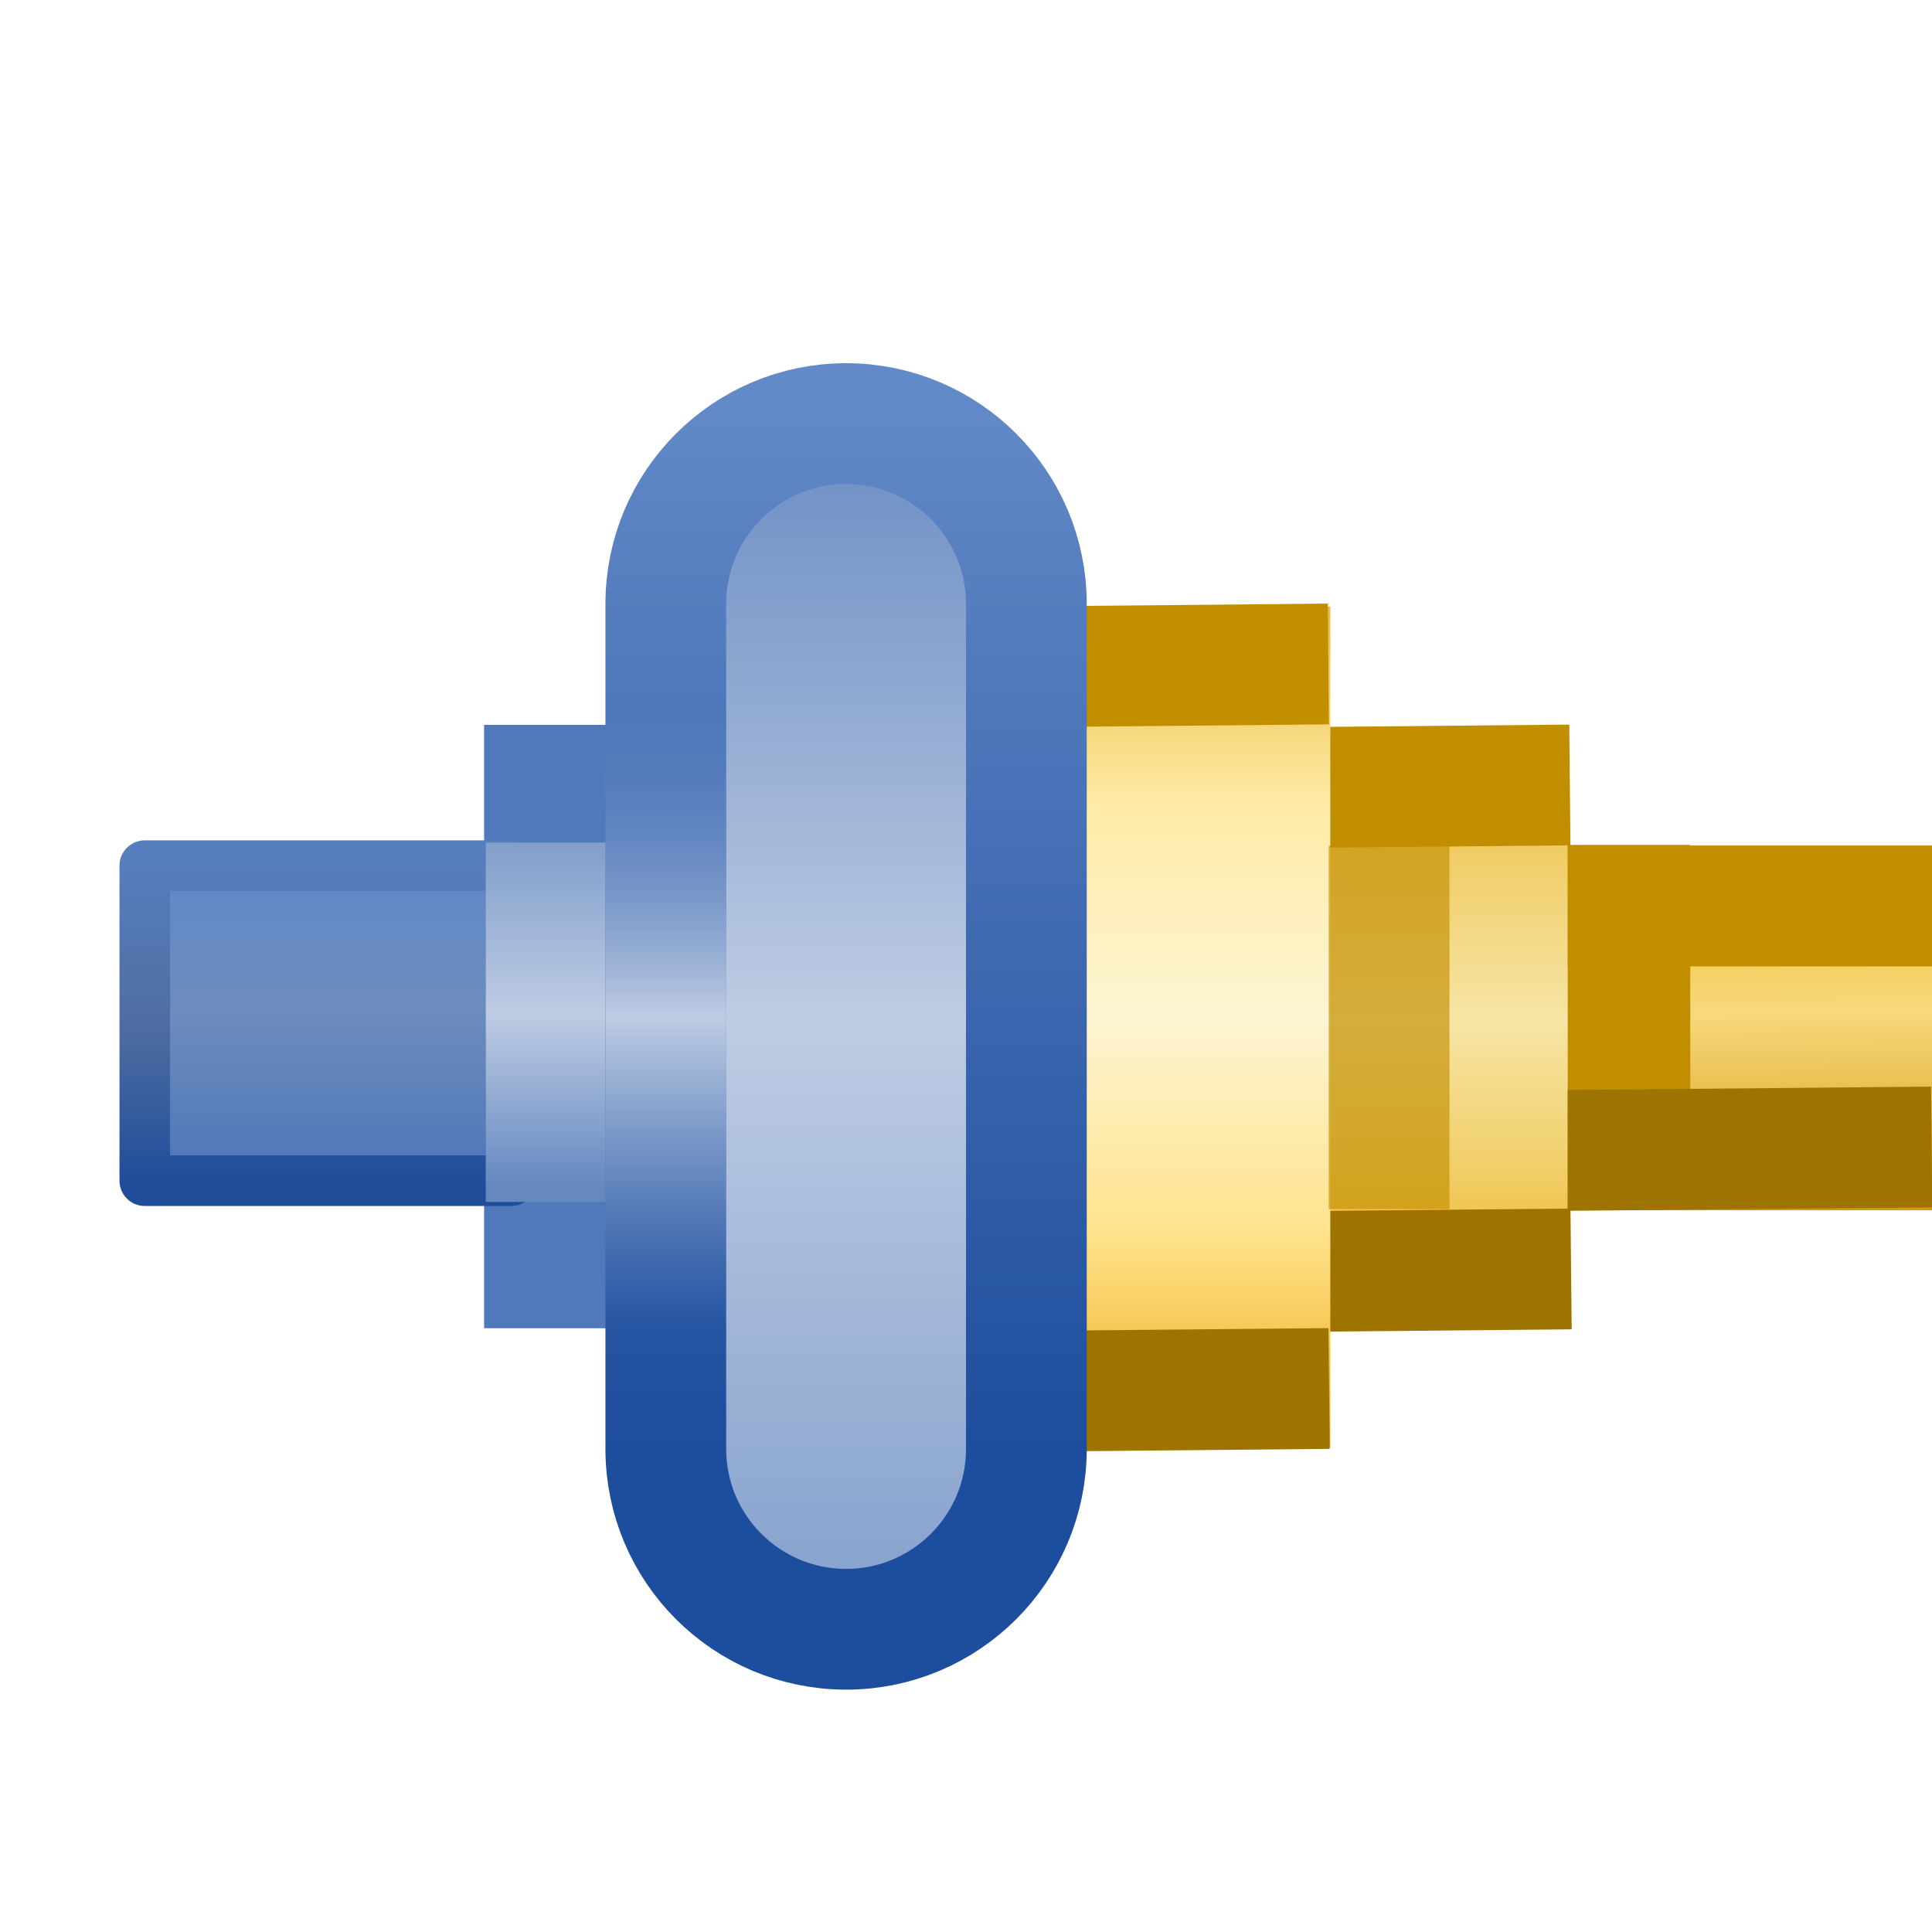
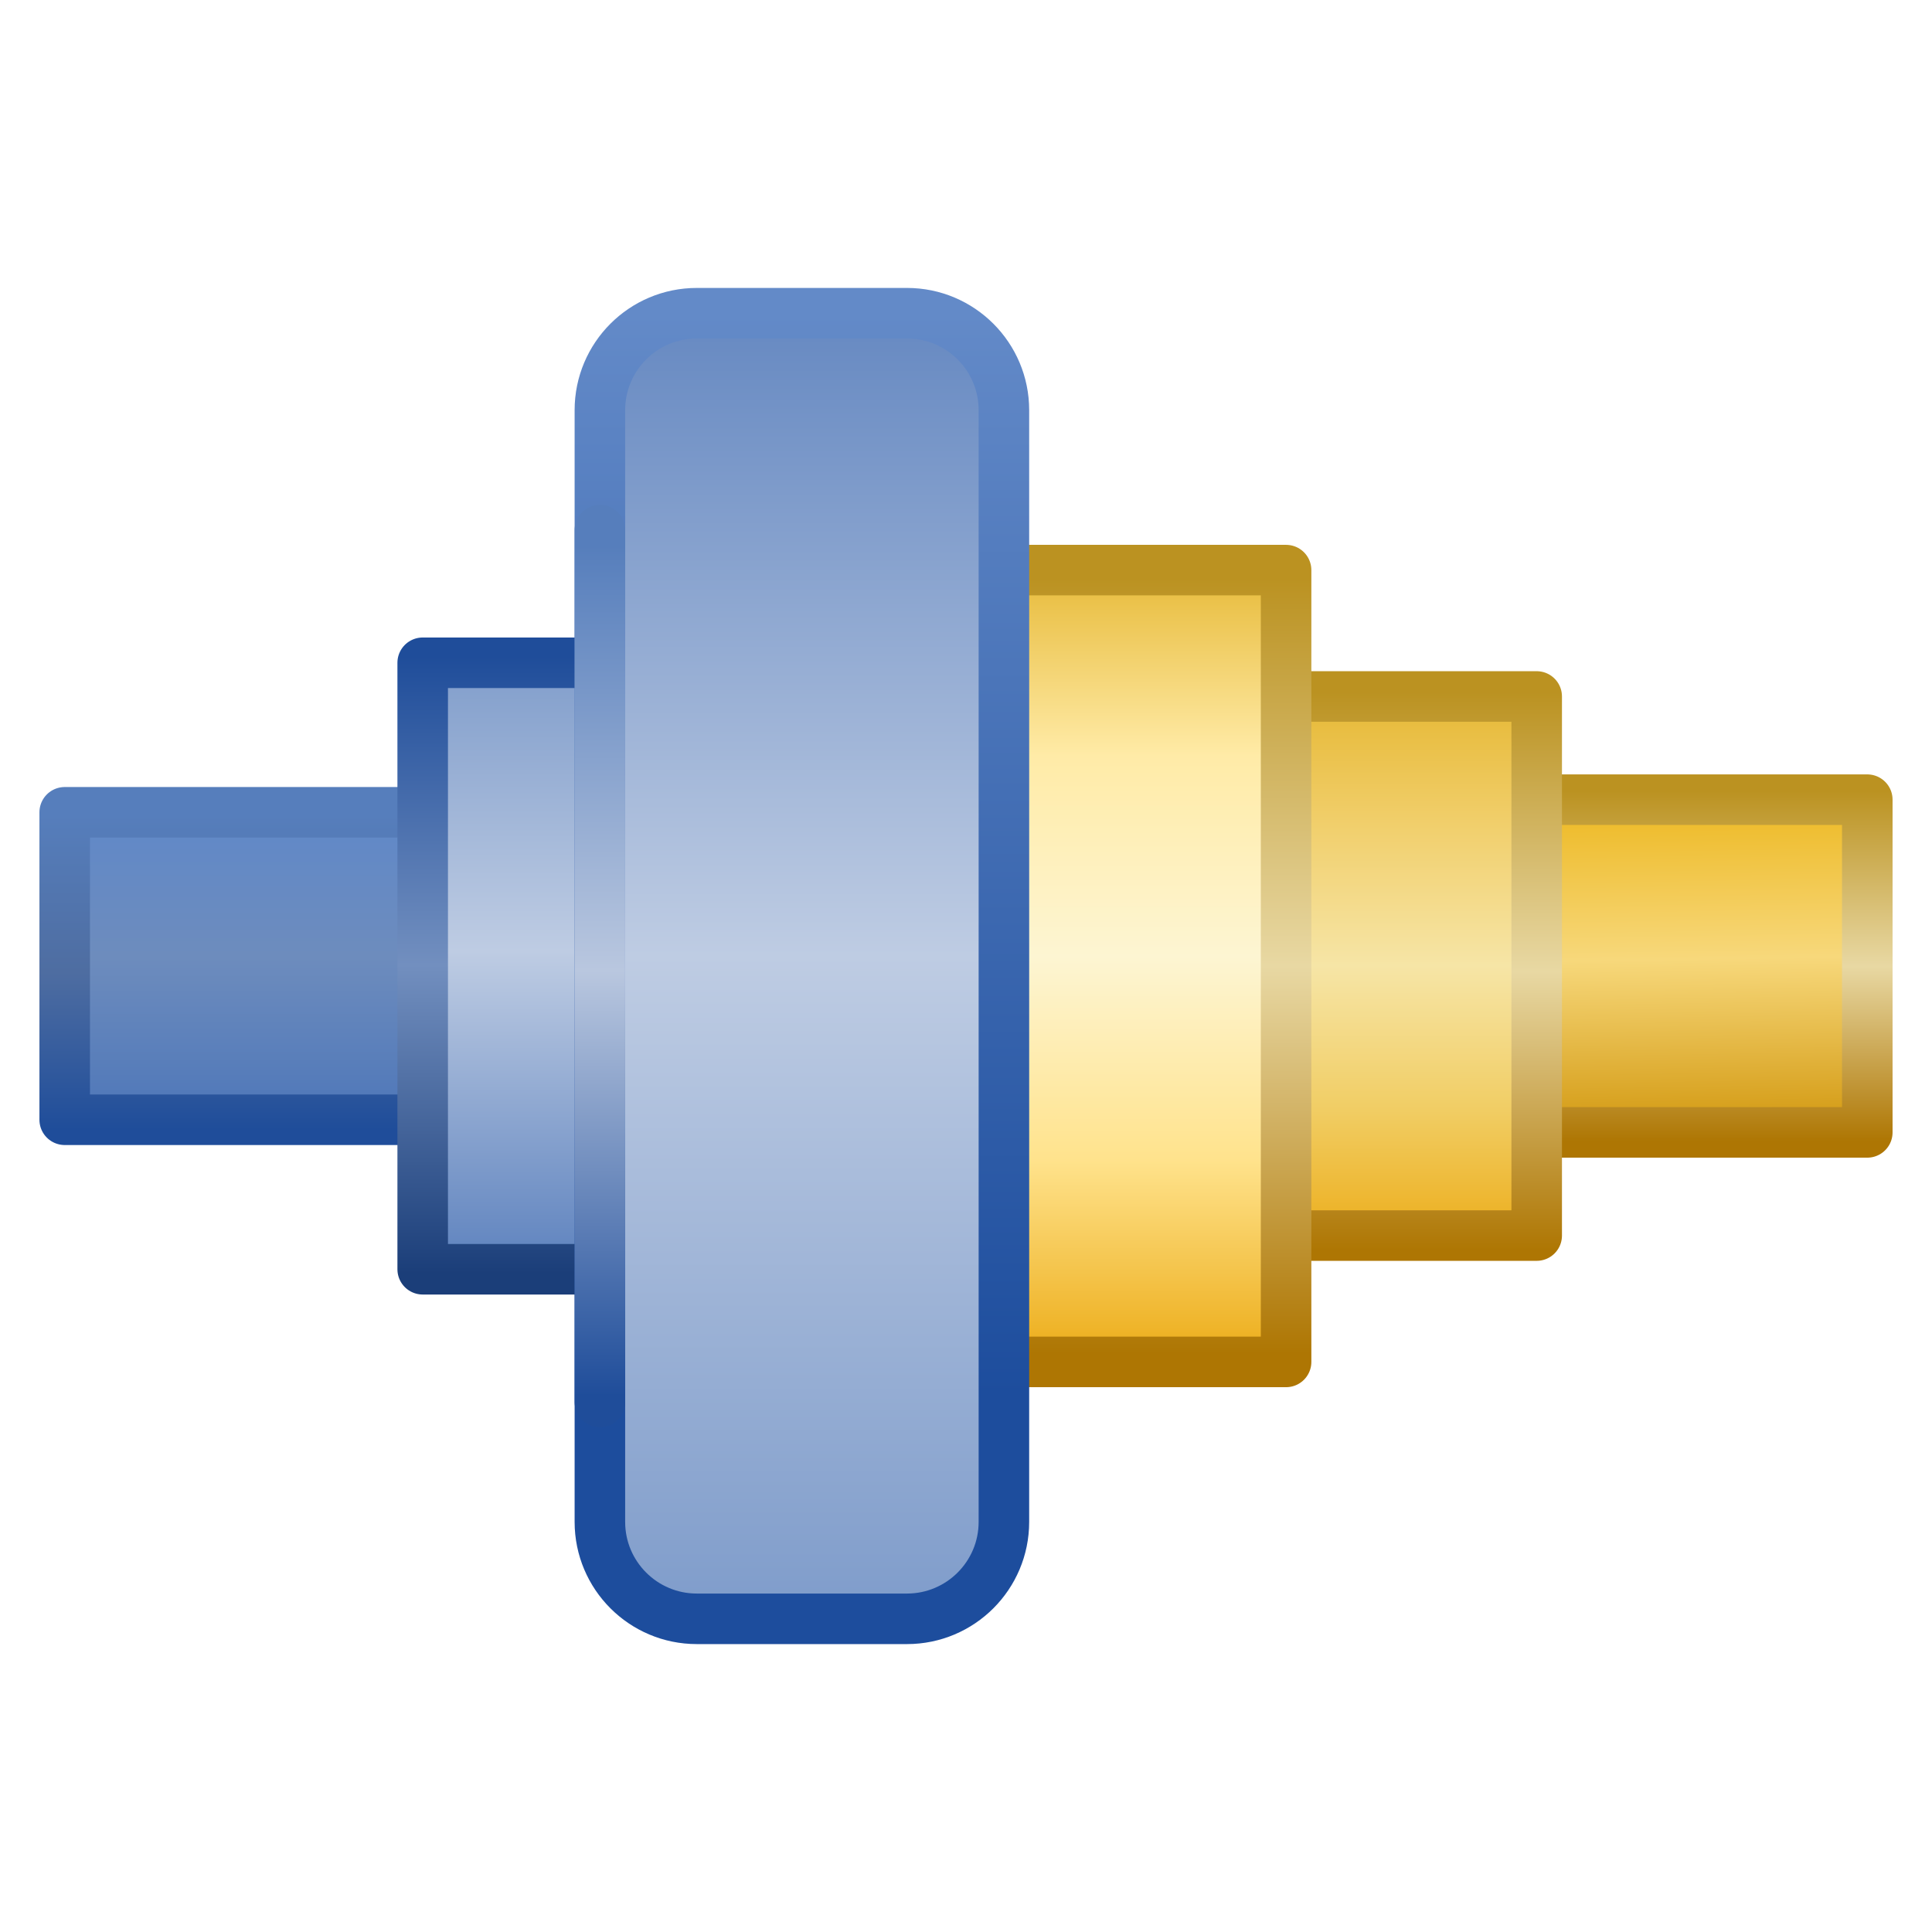
<svg xmlns="http://www.w3.org/2000/svg" xmlns:xlink="http://www.w3.org/1999/xlink" width="16" height="16" id="svg2" version="1.1">
  <defs id="defs4">
-     <linearGradient id="linearGradient4284">
-       <stop id="stop4286" offset="0" style="stop-color:#6588c1;stop-opacity:0" />
-       <stop style="stop-color:#becce3;stop-opacity:1" offset="0.5" id="stop4288" />
-       <stop id="stop4290" offset="1" style="stop-color:#809dcb;stop-opacity:0" />
-     </linearGradient>
-     <linearGradient xlink:href="#linearGradient10448-9-7-0-5" id="linearGradient10770-6" gradientUnits="userSpaceOnUse" gradientTransform="matrix(0.289844,0,0,0.3243228,-81.60815,874.9195)" x1="324.16" y1="529.301" x2="323.983" y2="518.282" />
+     <linearGradient xlink:href="#linearGradient10448-9-7-0-5" id="linearGradient10770-6" gradientUnits="userSpaceOnUse" gradientTransform="translate(7.875,2.6171875e-6)" x1="324.16" y1="529.301" x2="323.983" y2="518.282" />
    <linearGradient id="linearGradient10448-9-7-0-5">
      <stop style="stop-color:#cf9307;stop-opacity:1" offset="0" id="stop10450-3-5-6-7" />
      <stop id="stop10456-4-1-5-3" offset="0.5" style="stop-color:#f7d87b;stop-opacity:1" />
      <stop style="stop-color:#ebb313;stop-opacity:1" offset="1" id="stop10452-22-7-8-4" />
    </linearGradient>
+     <linearGradient xlink:href="#linearGradient10440-1-0-0-3" id="linearGradient10772-9" gradientUnits="userSpaceOnUse" gradientTransform="translate(7.875,2.6171875e-6)" x1="334.375" y1="529.065" x2="334.375" y2="518.674" />
    <linearGradient id="linearGradient10440-1-0-0-3">
      <stop style="stop-color:#ae7603;stop-opacity:1;" offset="0" id="stop10442-43-2-0-9" />
      <stop id="stop10521-1-2-5-3" offset="0.5" style="stop-color:#e8d8a3;stop-opacity:1" />
      <stop style="stop-color:#bb9221;stop-opacity:1" offset="1" id="stop10444-3-4-0-4" />
    </linearGradient>
-     <linearGradient xlink:href="#linearGradient10748-8" id="linearGradient10774-5" gradientUnits="userSpaceOnUse" gradientTransform="matrix(0.2964796,0,0,0.3039015,-83.81694,885.6131)" x1="324.16" y1="532.156" x2="324.16" y2="515.539" />
+     <linearGradient xlink:href="#linearGradient10748-8" id="linearGradient10774-5" gradientUnits="userSpaceOnUse" gradientTransform="translate(7.4375,2.6171875e-6)" x1="324.16" y1="532.156" x2="324.16" y2="515.539" />
    <linearGradient id="linearGradient10748-8">
      <stop id="stop10750-5" offset="0" style="stop-color:#ecac18;stop-opacity:1" />
      <stop style="stop-color:#f1ce66;stop-opacity:1" offset="0.25" id="stop10752-8" />
      <stop style="stop-color:#f6e5a6;stop-opacity:1" offset="0.5" id="stop10754-8" />
      <stop id="stop10756-4" offset="0.75" style="stop-color:#f1cf6c;stop-opacity:1" />
      <stop id="stop10758-7" offset="1" style="stop-color:#e5b630;stop-opacity:1" />
    </linearGradient>
+     <linearGradient xlink:href="#linearGradient10440-1-3-4" id="linearGradient10776-2" gradientUnits="userSpaceOnUse" gradientTransform="translate(7.4375,2.6171875e-6)" x1="334.375" y1="532.302" x2="334.375" y2="515.736" />
    <linearGradient id="linearGradient10440-1-3-4">
      <stop style="stop-color:#ae7603;stop-opacity:1;" offset="0" id="stop10442-43-0-5" />
      <stop id="stop10521-1-4-7" offset="0.5" style="stop-color:#e8d8a3;stop-opacity:1" />
      <stop style="stop-color:#bb9221;stop-opacity:1" offset="1" id="stop10444-3-2-0" />
    </linearGradient>
-     <linearGradient xlink:href="#linearGradient10448-90" id="linearGradient10778-6" gradientUnits="userSpaceOnUse" x1="324.16" y1="535.529" x2="324.16" y2="511.665" gradientTransform="matrix(0.300396,0,0,0.2963202,-87.12885,889.6357)" />
+     <linearGradient xlink:href="#linearGradient10448-90" id="linearGradient10778-6" gradientUnits="userSpaceOnUse" x1="324.16" y1="535.529" x2="324.16" y2="511.665" />
    <linearGradient id="linearGradient10448-90">
      <stop style="stop-color:#ecac18;stop-opacity:1" offset="0" id="stop10450-0" />
      <stop id="stop10458-2" offset="0.25" style="stop-color:#ffe38d;stop-opacity:1" />
      <stop id="stop10456-96" offset="0.5" style="stop-color:#fdf5d2;stop-opacity:1" />
      <stop style="stop-color:#ffeba7;stop-opacity:1" offset="0.75" id="stop10460-3" />
      <stop style="stop-color:#e5b630;stop-opacity:1" offset="1" id="stop10452-1" />
    </linearGradient>
+     <linearGradient xlink:href="#linearGradient10440-18" id="linearGradient10780-5" gradientUnits="userSpaceOnUse" x1="334.375" y1="535.362" x2="334.375" y2="512.362" />
    <linearGradient id="linearGradient10440-18">
      <stop style="stop-color:#ae7603;stop-opacity:1;" offset="0" id="stop10442-8" />
      <stop id="stop10521-7" offset="0.5" style="stop-color:#e8d8a3;stop-opacity:1" />
      <stop style="stop-color:#bb9221;stop-opacity:1" offset="1" id="stop10444-0" />
    </linearGradient>
-     <linearGradient xlink:href="#linearGradient10414-9" id="linearGradient10782-3" gradientUnits="userSpaceOnUse" x1="298.343" y1="528.105" x2="298.343" y2="519.089" gradientTransform="matrix(0.279033,0,0,0.279033,-80.3835,898.6293)" />
+     <linearGradient xlink:href="#linearGradient10414-9" id="linearGradient10782-3" gradientUnits="userSpaceOnUse" x1="298.343" y1="528.105" x2="298.343" y2="519.089" />
    <linearGradient id="linearGradient10414-9">
      <stop style="stop-color:#5078b9;stop-opacity:1;" offset="0" id="stop10416-3" />
      <stop id="stop10422-8" offset="0.5" style="stop-color:#6d8cbd;stop-opacity:1" />
      <stop style="stop-color:#5f88c9;stop-opacity:1" offset="1" id="stop10418-4" />
    </linearGradient>
-     <linearGradient xlink:href="#linearGradient10432-3" id="linearGradient10784-2" gradientUnits="userSpaceOnUse" x1="289.812" y1="528.738" x2="289.812" y2="519.362" gradientTransform="matrix(0.279033,0,0,0.279033,-80.3835,898.6293)" />
+     <linearGradient xlink:href="#linearGradient10432-3" id="linearGradient10784-2" gradientUnits="userSpaceOnUse" x1="289.812" y1="528.738" x2="289.812" y2="519.362" />
    <linearGradient id="linearGradient10432-3">
      <stop id="stop10434-4" offset="0" style="stop-color:#1f4d9a;stop-opacity:1" />
      <stop style="stop-color:#4e6da1;stop-opacity:1" offset="0.5" id="stop10436-2" />
      <stop id="stop10438-9" offset="1" style="stop-color:#567ebc;stop-opacity:1" />
    </linearGradient>
-     <linearGradient xlink:href="#linearGradient10157-6" id="linearGradient10786-1" gradientUnits="userSpaceOnUse" x1="306.051" y1="532.082" x2="306.051" y2="514.758" gradientTransform="matrix(0.2899554,0,0,0.1653178,-83.83359,958.2239)" />
+     <linearGradient xlink:href="#linearGradient10157-6" id="linearGradient10786-1" gradientUnits="userSpaceOnUse" x1="306.051" y1="532.082" x2="306.051" y2="514.758" />
    <linearGradient id="linearGradient10157-6">
      <stop style="stop-color:#6588c1;stop-opacity:1" offset="0" id="stop10159-5" />
      <stop id="stop10165-9" offset="0.5" style="stop-color:#becce3;stop-opacity:1" />
      <stop style="stop-color:#809dcb;stop-opacity:1" offset="1" id="stop10161-55" />
    </linearGradient>
+     <linearGradient xlink:href="#linearGradient10396-5" id="linearGradient10788-7" gradientUnits="userSpaceOnUse" x1="302.312" y1="532.987" x2="302.312" y2="514.675" />
    <linearGradient id="linearGradient10396-5">
      <stop style="stop-color:#1b3e79;stop-opacity:1;" offset="0" id="stop10398-7" />
      <stop id="stop10404-9" offset="0.5" style="stop-color:#728fbf;stop-opacity:1" />
      <stop style="stop-color:#1f4d9a;stop-opacity:1" offset="1" id="stop10400-9" />
    </linearGradient>
-     <linearGradient xlink:href="#linearGradient10157-2-5" id="linearGradient10790-8" gradientUnits="userSpaceOnUse" gradientTransform="matrix(0.2792979,0,0,0.274553,-80.46675,901.0646)" x1="305" y1="504.362" x2="305" y2="542.739" />
+     <linearGradient xlink:href="#linearGradient10157-2-5" id="linearGradient10790-8" gradientUnits="userSpaceOnUse" gradientTransform="translate(0,2.6171875e-6)" x1="305" y1="504.362" x2="305" y2="542.739" />
    <linearGradient id="linearGradient10157-2-5">
      <stop style="stop-color:#6588c1;stop-opacity:1" offset="0" id="stop10159-8-3" />
      <stop id="stop10165-3-9" offset="0.5" style="stop-color:#becce3;stop-opacity:1" />
      <stop style="stop-color:#809dcb;stop-opacity:1" offset="1" id="stop10161-5-0" />
    </linearGradient>
-     <linearGradient xlink:href="#linearGradient10149-39-0" id="linearGradient10792-6" gradientUnits="userSpaceOnUse" gradientTransform="matrix(0.2792979,0,0,0.274553,-80.46675,901.0646)" x1="322.875" y1="536.612" x2="322.875" y2="504.448" />
+     <linearGradient xlink:href="#linearGradient10149-39-0" id="linearGradient10792-6" gradientUnits="userSpaceOnUse" gradientTransform="translate(0,2.6171875e-6)" x1="322.875" y1="536.612" x2="322.875" y2="504.448" />
    <linearGradient id="linearGradient10149-39-0">
      <stop style="stop-color:#1d4d9d;stop-opacity:1" offset="0" id="stop10151-3-0" />
      <stop style="stop-color:#638ac8;stop-opacity:1" offset="1" id="stop10153-72-3" />
    </linearGradient>
    <linearGradient id="linearGradient10149-6-5-4">
      <stop style="stop-color:#1f4d9a;stop-opacity:1" offset="0" id="stop10151-5-7-2" />
      <stop id="stop10394-3" offset="0.5" style="stop-color:#b9c7df;stop-opacity:1" />
      <stop style="stop-color:#567ebc;stop-opacity:1" offset="1" id="stop10153-8-1-2" />
    </linearGradient>
-     <linearGradient xlink:href="#linearGradient4284" id="linearGradient10790-8-2" gradientUnits="userSpaceOnUse" gradientTransform="matrix(0.09367554,0,0,0.1648751,-23.82373,957.457)" x1="305" y1="513.878" x2="305" y2="545.352" />
+     <linearGradient y2="511.385" x2="322.875" y1="536.612" x1="322.875" gradientTransform="translate(0.8838835,2.6171875e-6)" gradientUnits="userSpaceOnUse" id="linearGradient5349" xlink:href="#linearGradient10149-6-5-4" />
  </defs>
  <g id="layer1" style="display:inline" transform="translate(0,-1036.362)">
-     <rect style="fill:url(#linearGradient10770-6);fill-opacity:1;stroke:none;stroke-width:1.5;stroke-linecap:round;stroke-linejoin:round;stroke-miterlimit:4;stroke-dasharray:none;stroke-dashoffset:0;stroke-opacity:1" id="rect10007-0-74-2-7-6" width="5.865" height="3.021" x="10.137" y="1043.364" rx="0" ry="0" />
-     <path style="color:#000000;font-style:normal;font-variant:normal;font-weight:normal;font-stretch:normal;font-size:medium;line-height:normal;font-family:sans-serif;text-indent:0;text-align:start;text-decoration:none;text-decoration-line:none;text-decoration-style:solid;text-decoration-color:#000000;letter-spacing:normal;word-spacing:normal;text-transform:none;direction:ltr;block-progression:tb;writing-mode:lr-tb;baseline-shift:baseline;text-anchor:start;white-space:normal;clip-rule:nonzero;display:inline;overflow:visible;visibility:visible;opacity:1;isolation:auto;mix-blend-mode:normal;color-interpolation:sRGB;color-interpolation-filters:linearRGB;solid-color:#000000;solid-opacity:1;fill:#c18e00;fill-opacity:1;fill-rule:evenodd;stroke:none;stroke-width:1px;stroke-linecap:butt;stroke-linejoin:miter;stroke-miterlimit:4;stroke-dasharray:none;stroke-dashoffset:0;stroke-opacity:1;color-rendering:auto;image-rendering:auto;shape-rendering:auto;text-rendering:auto;enable-background:accumulate" d="m 12.648,1043.365 0,1 3.352,0 0,-1 -3.352,0 z" id="path4313-8-8" />
-     <path style="color:#000000;font-style:normal;font-variant:normal;font-weight:normal;font-stretch:normal;font-size:medium;line-height:normal;font-family:sans-serif;text-indent:0;text-align:start;text-decoration:none;text-decoration-line:none;text-decoration-style:solid;text-decoration-color:#000000;letter-spacing:normal;word-spacing:normal;text-transform:none;direction:ltr;block-progression:tb;writing-mode:lr-tb;baseline-shift:baseline;text-anchor:start;white-space:normal;clip-rule:nonzero;display:inline;overflow:visible;visibility:visible;opacity:1;isolation:auto;mix-blend-mode:normal;color-interpolation:sRGB;color-interpolation-filters:linearRGB;solid-color:#000000;solid-opacity:1;fill:#c18e00;fill-opacity:1;fill-rule:evenodd;stroke:none;stroke-width:0.949px;stroke-linecap:butt;stroke-linejoin:miter;stroke-miterlimit:4;stroke-dasharray:none;stroke-dashoffset:0;stroke-opacity:1;color-rendering:auto;image-rendering:auto;shape-rendering:auto;text-rendering:auto;enable-background:accumulate" d="m 12.982,1043.359 0,3.019 1.016,0 0,-3.019 z" id="path4313-8-8-7" />
-     <path style="color:#000000;font-style:normal;font-variant:normal;font-weight:normal;font-stretch:normal;font-size:medium;line-height:normal;font-family:sans-serif;text-indent:0;text-align:start;text-decoration:none;text-decoration-line:none;text-decoration-style:solid;text-decoration-color:#000000;letter-spacing:normal;word-spacing:normal;text-transform:none;direction:ltr;block-progression:tb;writing-mode:lr-tb;baseline-shift:baseline;text-anchor:start;white-space:normal;clip-rule:nonzero;display:inline;overflow:visible;visibility:visible;opacity:1;isolation:auto;mix-blend-mode:normal;color-interpolation:sRGB;color-interpolation-filters:linearRGB;solid-color:#000000;solid-opacity:1;fill:#9e7400;fill-opacity:1;fill-rule:evenodd;stroke:none;stroke-width:1px;stroke-linecap:butt;stroke-linejoin:miter;stroke-miterlimit:4;stroke-dasharray:none;stroke-dashoffset:0;stroke-opacity:1;color-rendering:auto;image-rendering:auto;shape-rendering:auto;text-rendering:auto;enable-background:accumulate" d="m 15.992,1045.361 -3.359,0.031 0.01,1 3.359,-0.031 -0.01,-1 z" id="path4313-5-1-8" />
-     <rect style="fill:url(#linearGradient10774-5);fill-opacity:1;stroke:none;stroke-width:1.5;stroke-linecap:round;stroke-linejoin:round;stroke-miterlimit:4;stroke-dasharray:none;stroke-dashoffset:0;stroke-opacity:1" id="rect10007-0-74-2-7" width="3.186" height="4.965" x="9.796" y="1042.384" rx="0" ry="0" />
-     <path style="color:#000000;font-style:normal;font-variant:normal;font-weight:normal;font-stretch:normal;font-size:medium;line-height:normal;font-family:sans-serif;text-indent:0;text-align:start;text-decoration:none;text-decoration-line:none;text-decoration-style:solid;text-decoration-color:#000000;letter-spacing:normal;word-spacing:normal;text-transform:none;direction:ltr;block-progression:tb;writing-mode:lr-tb;baseline-shift:baseline;text-anchor:start;white-space:normal;clip-rule:nonzero;display:inline;overflow:visible;visibility:visible;opacity:1;isolation:auto;mix-blend-mode:normal;color-interpolation:sRGB;color-interpolation-filters:linearRGB;solid-color:#000000;solid-opacity:1;fill:#9e7400;fill-opacity:1;fill-rule:evenodd;stroke:none;stroke-width:1px;stroke-linecap:butt;stroke-linejoin:miter;stroke-miterlimit:4;stroke-dasharray:none;stroke-dashoffset:0;stroke-opacity:1;color-rendering:auto;image-rendering:auto;shape-rendering:auto;text-rendering:auto;enable-background:accumulate" d="m 13.006,1046.371 -3.359,0.031 0.01,1 3.359,-0.031 -0.01,-1 z" id="path4313-5-1" />
-     <path style="color:#000000;font-style:normal;font-variant:normal;font-weight:normal;font-stretch:normal;font-size:medium;line-height:normal;font-family:sans-serif;text-indent:0;text-align:start;text-decoration:none;text-decoration-line:none;text-decoration-style:solid;text-decoration-color:#000000;letter-spacing:normal;word-spacing:normal;text-transform:none;direction:ltr;block-progression:tb;writing-mode:lr-tb;baseline-shift:baseline;text-anchor:start;white-space:normal;clip-rule:nonzero;display:inline;overflow:visible;visibility:visible;opacity:1;isolation:auto;mix-blend-mode:normal;color-interpolation:sRGB;color-interpolation-filters:linearRGB;solid-color:#000000;solid-opacity:1;fill:#c18e00;fill-opacity:1;fill-rule:evenodd;stroke:none;stroke-width:1px;stroke-linecap:butt;stroke-linejoin:miter;stroke-miterlimit:4;stroke-dasharray:none;stroke-dashoffset:0;stroke-opacity:1;color-rendering:auto;image-rendering:auto;shape-rendering:auto;text-rendering:auto;enable-background:accumulate" d="m 12.996,1042.363 -3.359,0.031 0.01,1 3.359,-0.031 -0.01,-1 z" id="path4313-8" />
-     <rect style="fill:url(#linearGradient10778-6);fill-opacity:1;stroke:none;stroke-width:1.502;stroke-linecap:round;stroke-linejoin:round;stroke-miterlimit:4;stroke-dasharray:none;stroke-dashoffset:0;stroke-opacity:1" id="rect10007-0-74-2" width="3.296" height="6.964" x="7.721" y="1041.385" rx="0" ry="0" />
-     <rect style="fill:#5079bc;fill-opacity:1;stroke:none;stroke-width:1;stroke-linecap:round;stroke-linejoin:round;stroke-miterlimit:4;stroke-dasharray:none;stroke-dashoffset:0;stroke-opacity:1" id="rect10007-0" width="3.747" height="4.997" x="4.009" y="1042.365" rx="0" ry="0" />
-     <rect style="fill:url(#linearGradient10782-3);fill-opacity:1;stroke:url(#linearGradient10784-2);stroke-width:0.419;stroke-linecap:round;stroke-linejoin:round;stroke-miterlimit:4;stroke-dasharray:none;stroke-dashoffset:0;stroke-opacity:1" id="rect10007-0-7" width="3.034" height="2.609" x="1.199" y="1043.531" rx="0" ry="0" />
-     <rect style="fill:url(#linearGradient10786-1);fill-opacity:1;stroke:none;stroke-width:1.5;stroke-linecap:round;stroke-linejoin:round;stroke-miterlimit:4;stroke-dasharray:none;stroke-dashoffset:0;stroke-opacity:1" id="rect10007-0-74" width="3.733" height="2.976" x="4.023" y="1043.34" rx="0" ry="0" />
-     <path style="color:#000000;font-style:normal;font-variant:normal;font-weight:normal;font-stretch:normal;font-size:medium;line-height:normal;font-family:sans-serif;text-indent:0;text-align:start;text-decoration:none;text-decoration-line:none;text-decoration-style:solid;text-decoration-color:#000000;letter-spacing:normal;word-spacing:normal;text-transform:none;direction:ltr;block-progression:tb;writing-mode:lr-tb;baseline-shift:baseline;text-anchor:start;white-space:normal;clip-rule:nonzero;display:inline;overflow:visible;visibility:visible;opacity:1;isolation:auto;mix-blend-mode:normal;color-interpolation:sRGB;color-interpolation-filters:linearRGB;solid-color:#000000;solid-opacity:1;fill:#c18e00;fill-opacity:1;fill-rule:evenodd;stroke:none;stroke-width:1px;stroke-linecap:butt;stroke-linejoin:miter;stroke-miterlimit:4;stroke-dasharray:none;stroke-dashoffset:0;stroke-opacity:1;color-rendering:auto;image-rendering:auto;shape-rendering:auto;text-rendering:auto;enable-background:accumulate" d="m 10.996,1041.361 -3.359,0.031 0.01,1 3.359,-0.031 -0.01,-1 z" id="path4313" />
-     <path style="color:#000000;font-style:normal;font-variant:normal;font-weight:normal;font-stretch:normal;font-size:medium;line-height:normal;font-family:sans-serif;text-indent:0;text-align:start;text-decoration:none;text-decoration-line:none;text-decoration-style:solid;text-decoration-color:#000000;letter-spacing:normal;word-spacing:normal;text-transform:none;direction:ltr;block-progression:tb;writing-mode:lr-tb;baseline-shift:baseline;text-anchor:start;white-space:normal;clip-rule:nonzero;display:inline;overflow:visible;visibility:visible;opacity:1;isolation:auto;mix-blend-mode:normal;color-interpolation:sRGB;color-interpolation-filters:linearRGB;solid-color:#000000;solid-opacity:1;fill:#9e7400;fill-opacity:1;fill-rule:evenodd;stroke:none;stroke-width:1px;stroke-linecap:butt;stroke-linejoin:miter;stroke-miterlimit:4;stroke-dasharray:none;stroke-dashoffset:0;stroke-opacity:1;color-rendering:auto;image-rendering:auto;shape-rendering:auto;text-rendering:auto;enable-background:accumulate" d="m 11.002,1047.361 -3.359,0.031 0.01,1 3.359,-0.031 -0.01,-1 z" id="path4313-5" />
-     <rect ry="1.493" style="fill:url(#linearGradient10790-8);fill-opacity:1;stroke:url(#linearGradient10792-6);stroke-width:1;stroke-linecap:round;stroke-linejoin:round;stroke-miterlimit:4;stroke-dasharray:none;stroke-dashoffset:0;stroke-opacity:1" id="rect10007-6" width="2.986" height="9.985" x="5.514" y="1039.87" />
-     <rect style="display:inline;fill:url(#linearGradient10790-8-2);fill-opacity:1;stroke:none;stroke-width:3.584;stroke-linecap:round;stroke-linejoin:round;stroke-miterlimit:4;stroke-dasharray:none;stroke-dashoffset:0;stroke-opacity:1" id="rect10007-6-6" width="1.001" height="5.577" x="5.014" y="1042.044" />
-     <path style="color:#000000;font-style:normal;font-variant:normal;font-weight:normal;font-stretch:normal;font-size:medium;line-height:normal;font-family:sans-serif;text-indent:0;text-align:start;text-decoration:none;text-decoration-line:none;text-decoration-style:solid;text-decoration-color:#000000;letter-spacing:normal;word-spacing:normal;text-transform:none;direction:ltr;block-progression:tb;writing-mode:lr-tb;baseline-shift:baseline;text-anchor:start;white-space:normal;clip-rule:nonzero;display:inline;overflow:visible;visibility:visible;opacity:1;isolation:auto;mix-blend-mode:normal;color-interpolation:sRGB;color-interpolation-filters:linearRGB;solid-color:#000000;solid-opacity:1;fill:#c18e00;fill-opacity:0.646;fill-rule:evenodd;stroke:none;stroke-width:0.974px;stroke-linecap:butt;stroke-linejoin:miter;stroke-miterlimit:4;stroke-dasharray:none;stroke-dashoffset:0;stroke-opacity:1;color-rendering:auto;image-rendering:auto;shape-rendering:auto;text-rendering:auto;enable-background:accumulate" d="m 11.004,1043.365 0,3.01 1,0 0,-3.01 z" id="path4313-8-8-7-8" />
+     <g style="display:inline" id="g10760" transform="matrix(0.279033,0,0,0.279033,-81.04642,898.1874)">
+       <rect ry="0" rx="0" y="518.925" x="323.625" height="9.875" width="22.25" id="rect10007-0-74-2-7-6" style="fill:url(#linearGradient10770-6);fill-opacity:1;stroke:url(#linearGradient10772-9);stroke-width:1.5;stroke-linecap:round;stroke-linejoin:round;stroke-miterlimit:4;stroke-opacity:1;stroke-dasharray:none;stroke-dashoffset:0" />
+       <rect ry="0" rx="0" y="515.862" x="323.188" height="16" width="12.875" id="rect10007-0-74-2-7" style="fill:url(#linearGradient10774-5);fill-opacity:1;stroke:url(#linearGradient10776-2);stroke-width:1.5;stroke-linecap:round;stroke-linejoin:round;stroke-miterlimit:4;stroke-opacity:1;stroke-dasharray:none;stroke-dashoffset:0" />
+       <rect ry="0" rx="0" y="512.112" x="315.75" height="23.5" width="12.875" id="rect10007-0-74-2" style="fill:url(#linearGradient10778-6);fill-opacity:1;stroke:url(#linearGradient10780-5);stroke-width:1.5;stroke-linecap:round;stroke-linejoin:round;stroke-miterlimit:4;stroke-opacity:1;stroke-dasharray:none;stroke-dashoffset:0" />
+       <rect ry="0" rx="0" y="514.862" x="303" height="18" width="12.875" id="rect10007-0" style="fill:#4a6fa4;fill-opacity:1;stroke:#1b3e79;stroke-width:1;stroke-linecap:round;stroke-linejoin:round;stroke-miterlimit:4;stroke-opacity:1;stroke-dasharray:none;stroke-dashoffset:0" />
+       <rect ry="0" rx="0" y="519.3" x="292.375" height="9.125" width="10.875" id="rect10007-0-7" style="fill:url(#linearGradient10782-3);fill-opacity:1;stroke:url(#linearGradient10784-2);stroke-width:1.5;stroke-linecap:round;stroke-linejoin:round;stroke-miterlimit:4;stroke-opacity:1;stroke-dasharray:none;stroke-dashoffset:0" />
+       <rect ry="0" rx="0" y="514.862" x="303" height="18" width="12.875" id="rect10007-0-74" style="fill:url(#linearGradient10786-1);fill-opacity:1;stroke:url(#linearGradient10788-7);stroke-width:1.5;stroke-linecap:round;stroke-linejoin:round;stroke-miterlimit:4;stroke-opacity:1;stroke-dasharray:none;stroke-dashoffset:0" />
+       <rect ry="2.877" rx="2.877" y="504.487" x="308.259" height="38.75" width="11.991" id="rect10007-6" style="fill:url(#linearGradient10790-8);fill-opacity:1;stroke:url(#linearGradient10792-6);stroke-width:1.5;stroke-linecap:round;stroke-linejoin:round;stroke-miterlimit:4;stroke-opacity:1;stroke-dasharray:none;stroke-dashoffset:0" />
+       <path id="rect10007-6-1" d="m 308.259,536.8 0,-25.875" style="fill:none;stroke:url(#linearGradient5349);stroke-width:1.5;stroke-linecap:round;stroke-linejoin:round;stroke-miterlimit:4;stroke-opacity:1;stroke-dashoffset:0" />
+     </g>
  </g>
</svg>
